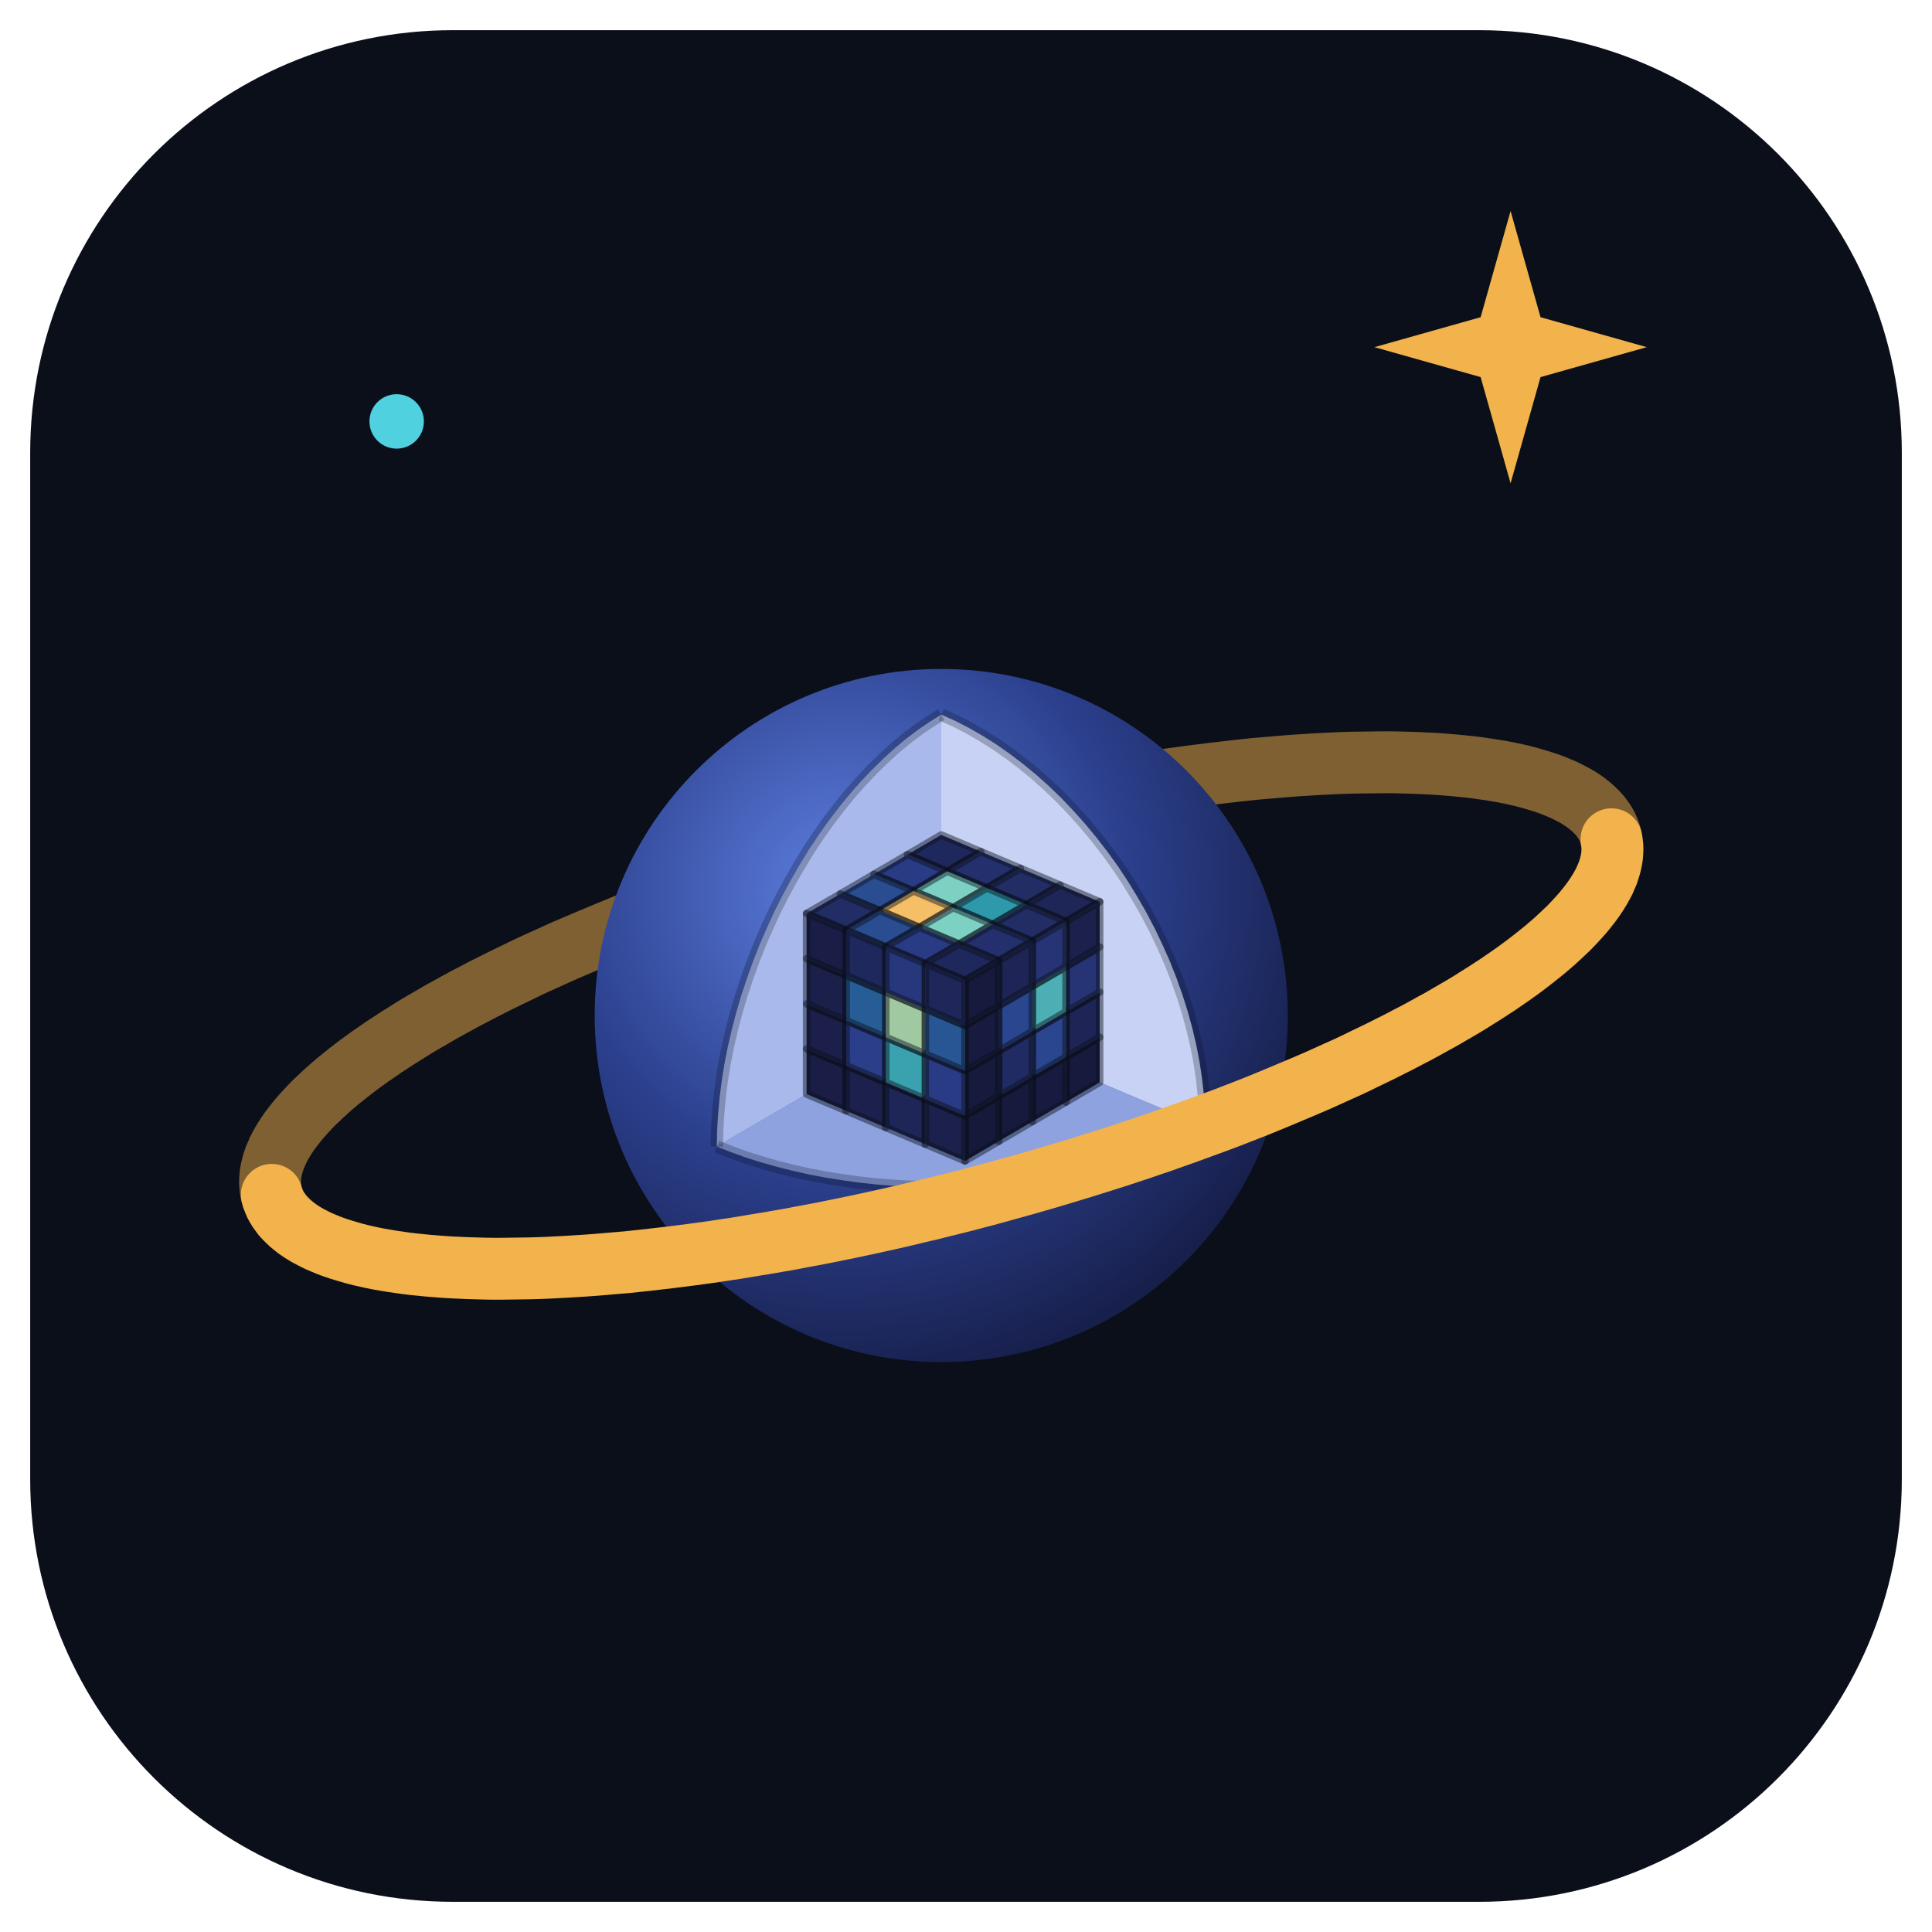
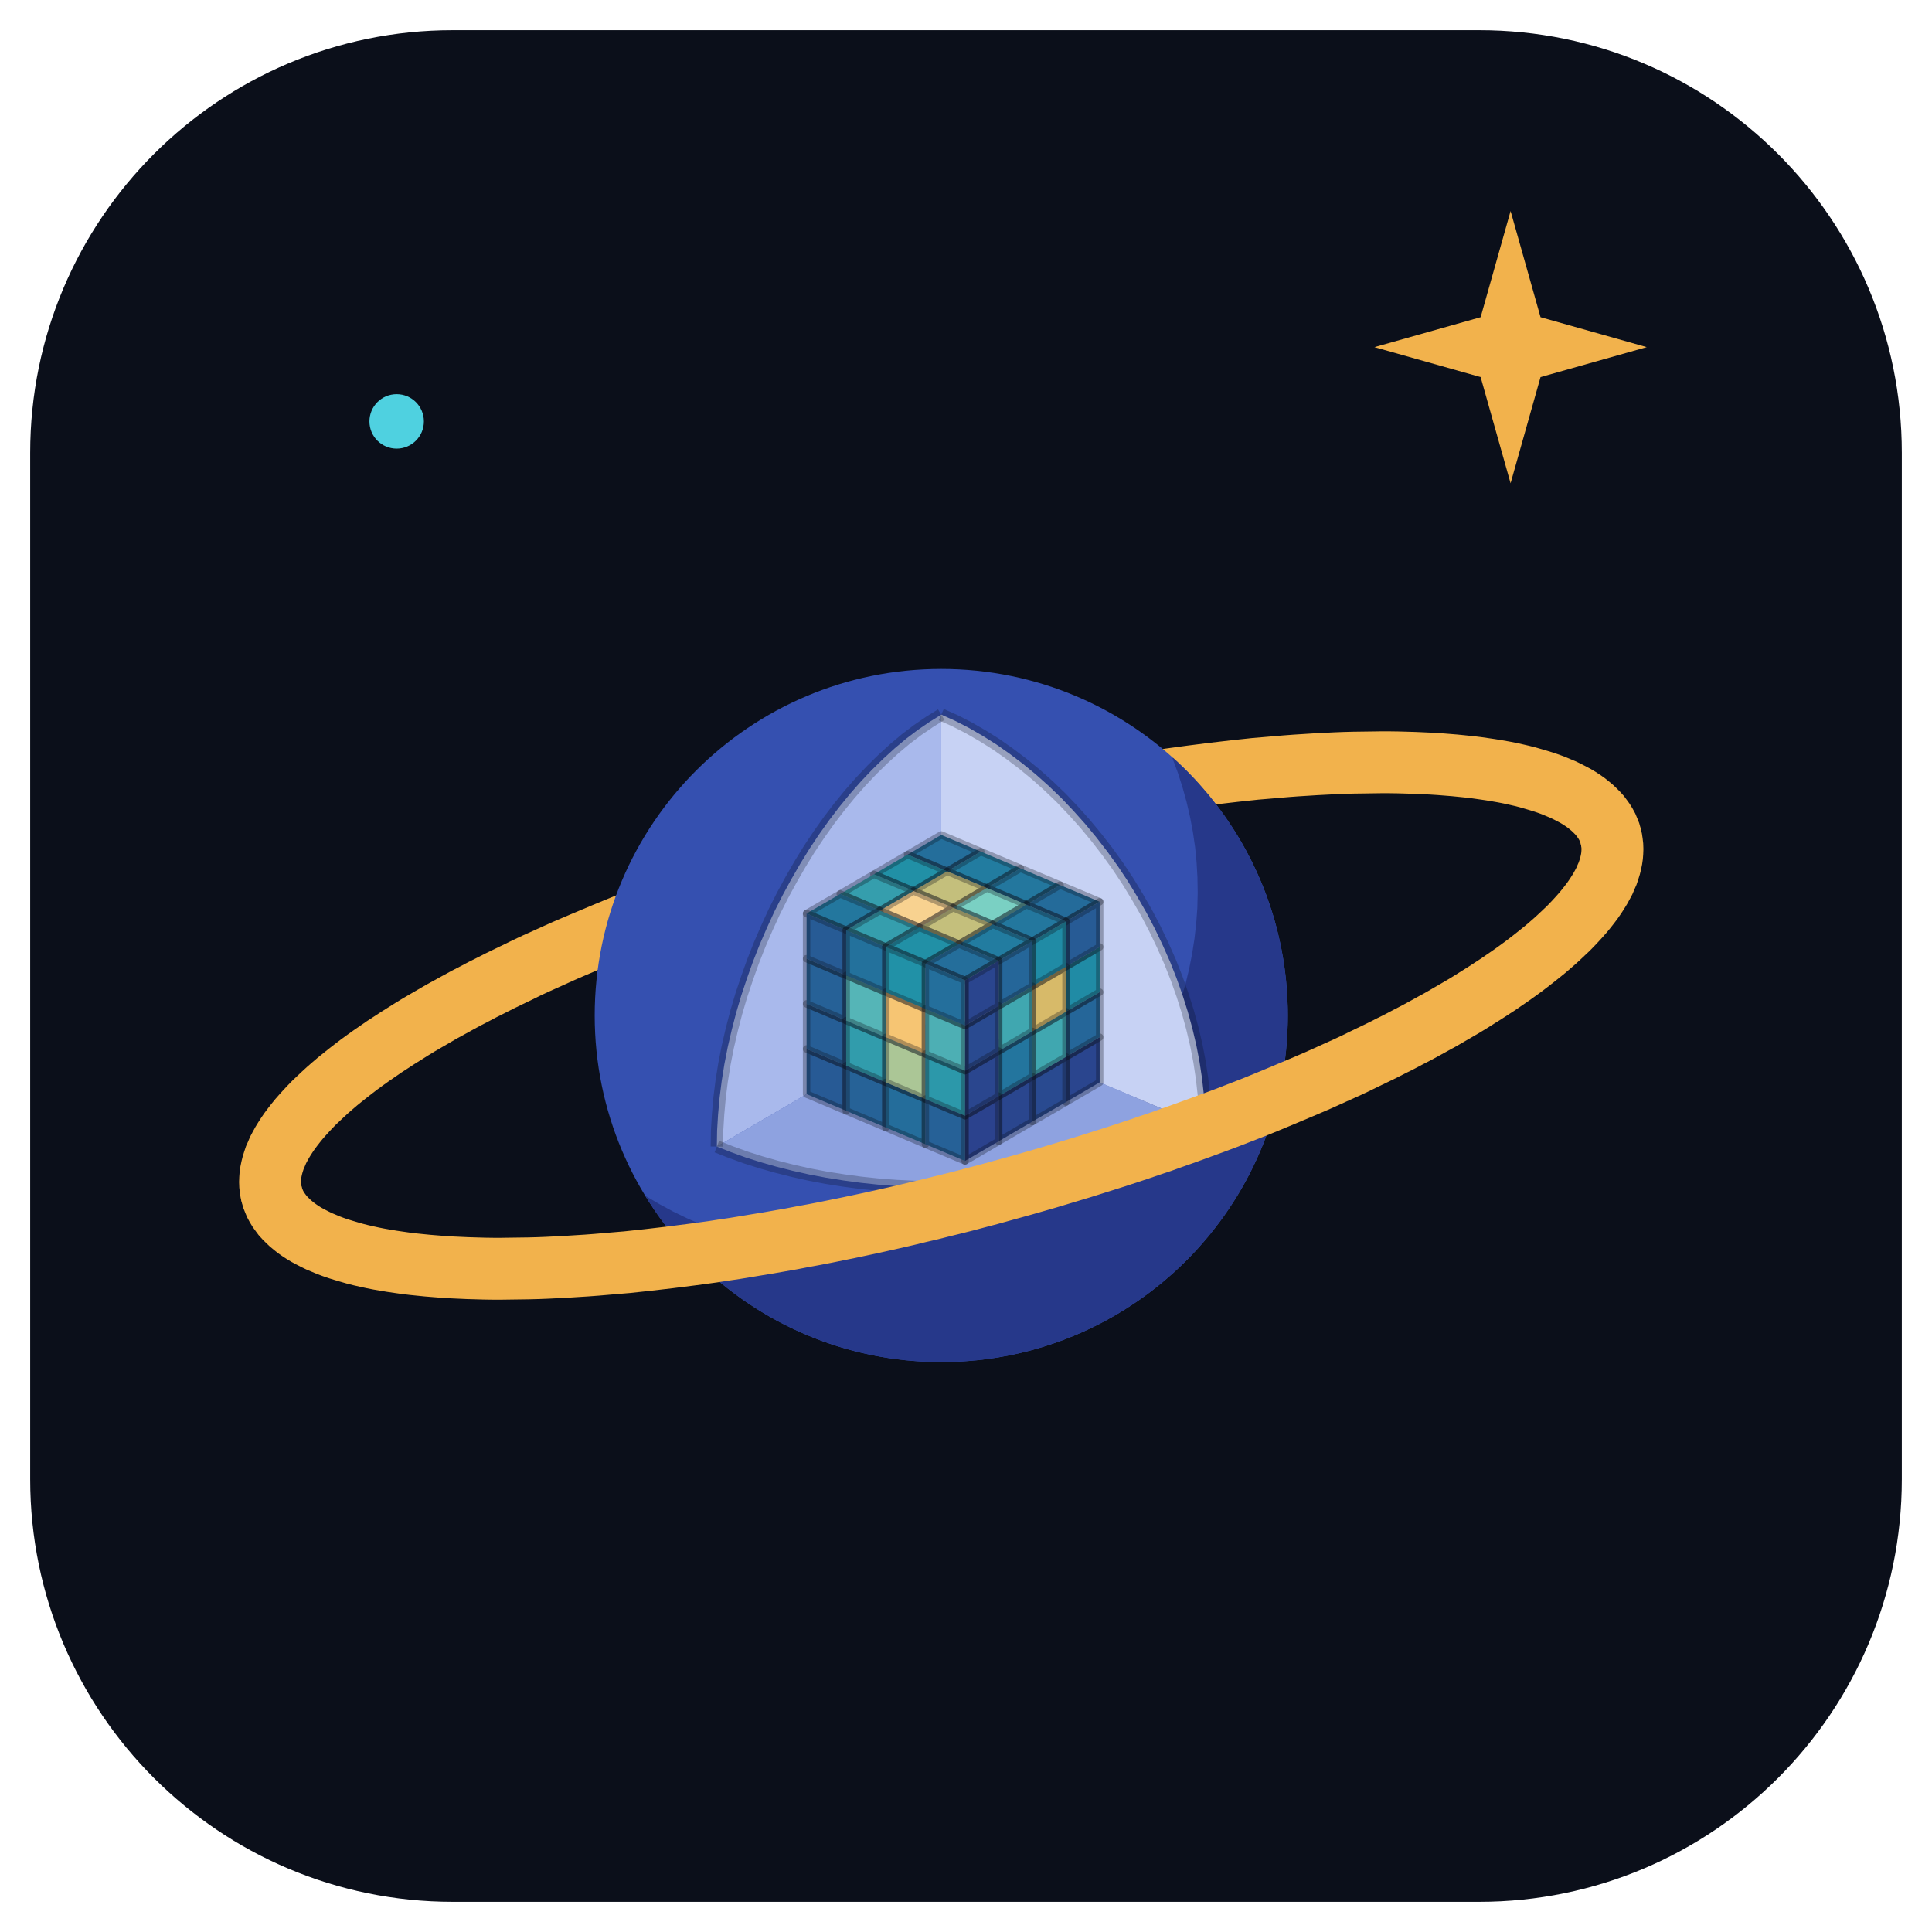
<svg xmlns="http://www.w3.org/2000/svg" viewBox="0 0 128 128" width="128" height="128">
  <defs>
    <radialGradient id="sphere" cx="0.36" cy="0.32" r="0.75">
      <stop offset="0" stop-color="#5D7FE0" />
      <stop offset="0.55" stop-color="#2B3F8C" />
      <stop offset="1" stop-color="#151C45" />
    </radialGradient>
  </defs>
  <rect x="2" y="2" width="124" height="124" rx="28" fill="#0B0F1A" />
  <g transform="translate(64 64) scale(0.82) translate(-62 -66)">
-     <path d="M114.09 55.51" fill="none" stroke="#F2B24C" stroke-opacity="0.5" stroke-width="5" stroke-linecap="round" />
-     <path d="M5.85 84.24 L5.81 83.98 L5.78 83.72 L5.77 83.45 L5.78 83.18 L5.80 82.91 L5.84 82.63 L5.90 82.34 L5.97 82.06 L6.06 81.77 L6.16 81.47 L6.29 81.18 L6.42 80.87 L6.58 80.57 L6.75 80.26 L6.94 79.95 L7.14 79.64 L7.36 79.32 L7.60 79.00 L7.85 78.68 L8.11 78.36 L8.40 78.03 L8.70 77.70 L9.01 77.37 L9.34 77.03 L9.69 76.70 L10.05 76.36 L10.42 76.02 L10.81 75.68 L11.22 75.33 L11.64 74.99 L12.08 74.64 L12.53 74.29 L12.99 73.94 L13.47 73.59 L13.96 73.24 L14.47 72.89 L14.99 72.53 L15.53 72.18 L16.08 71.82 L16.64 71.47 L17.21 71.11 L17.80 70.75 L18.40 70.40 L19.02 70.04 L19.64 69.68 L20.28 69.33 L20.93 68.97 L21.59 68.61 L22.27 68.26 L22.95 67.90 L23.65 67.55 L24.36 67.19 L25.08 66.84 L25.81 66.49 L26.54 66.13 L27.29 65.78 L28.05 65.44 L28.82 65.09 L29.60 64.74 L30.39 64.40 L31.19 64.06 L32.00 63.72 L32.81 63.38 L33.63 63.04 L34.46 62.70 L35.30 62.37 L36.15 62.04 L37.00 61.71 L37.86 61.39 L38.73 61.07 L39.61 60.75 L40.49 60.43 L41.37 60.12 L42.26 59.80 L43.16 59.50 L44.06 59.19 L44.97 58.89 L45.88 58.59 L46.80 58.30 L47.72 58.01 L48.64 57.72 L49.57 57.44 L50.50 57.16 L51.43 56.88 L52.37 56.61 L53.31 56.34 L54.25 56.08 L55.19 55.82 L56.13 55.56 L57.08 55.31 L58.02 55.06 L58.97 54.82 L59.91 54.59 L60.86 54.35 L61.81 54.13 L62.75 53.90 L63.70 53.68 L64.64 53.47 L65.58 53.26 L66.52 53.06 L67.46 52.86 L68.40 52.67 L69.33 52.48 L70.26 52.30 L71.19 52.13 L72.12 51.95 L73.04 51.79 L73.95 51.63 L74.87 51.48 L75.77 51.33 L76.68 51.18 L77.57 51.05 L78.47 50.91 L79.35 50.79 L80.24 50.67 L81.11 50.56 L81.98 50.45 L82.84 50.35 L83.70 50.25 L84.54 50.16 L85.38 50.07 L86.22 50.00 L87.04 49.93 L87.86 49.86 L88.66 49.80 L89.46 49.75 L90.25 49.70 L91.03 49.66 L91.81 49.62 L92.57 49.59 L93.32 49.57 L94.06 49.56 L94.79 49.55 L95.51 49.54 L96.22 49.54 L96.92 49.55 L97.61 49.57 L98.29 49.59 L98.95 49.62 L99.60 49.65 L100.24 49.69 L100.87 49.74 L101.49 49.79 L102.09 49.85 L102.68 49.91 L103.26 49.98 L103.82 50.06 L104.37 50.14 L104.91 50.23 L105.43 50.32 L105.94 50.42 L106.44 50.53 L106.92 50.64 L107.39 50.76 L107.84 50.89 L108.28 51.02 L108.70 51.15 L109.11 51.29 L109.51 51.44 L109.89 51.60 L110.25 51.75 L110.60 51.92 L110.93 52.09 L111.25 52.26 L111.55 52.44 L111.84 52.63 L112.11 52.82 L112.36 53.02 L112.60 53.22 L112.82 53.43 L113.03 53.64 L113.22 53.85 L113.39 54.08 L113.55 54.30 L113.69 54.53 L113.82 54.77 L113.92 55.01 L114.02 55.26 L114.09 55.51" fill="none" stroke="#F2B24C" stroke-opacity="0.5" stroke-width="5" stroke-linecap="round" />
-     <circle cx="60.0" cy="70.0" r="28.0" fill="url(#sphere)" />
+     <path d="M114.09 55.51" fill="none" stroke="#F2B24C" stroke-width="5" stroke-linecap="round" />
+     <path d="M5.85 84.24 L5.81 83.98 L5.78 83.72 L5.77 83.45 L5.78 83.18 L5.80 82.91 L5.84 82.63 L5.90 82.34 L5.97 82.06 L6.06 81.77 L6.16 81.47 L6.29 81.18 L6.42 80.87 L6.58 80.57 L6.75 80.26 L6.94 79.95 L7.14 79.64 L7.36 79.32 L7.60 79.00 L7.85 78.68 L8.11 78.36 L8.40 78.03 L8.70 77.70 L9.01 77.37 L9.34 77.03 L9.69 76.70 L10.05 76.36 L10.42 76.02 L10.81 75.68 L11.22 75.33 L11.64 74.99 L12.08 74.64 L12.53 74.29 L12.99 73.94 L13.47 73.59 L13.96 73.24 L14.47 72.89 L14.99 72.53 L15.53 72.18 L16.08 71.82 L16.64 71.47 L17.21 71.11 L17.80 70.75 L18.40 70.40 L19.02 70.04 L19.64 69.68 L20.28 69.33 L20.93 68.97 L21.59 68.61 L22.27 68.26 L22.95 67.90 L23.65 67.55 L24.36 67.19 L25.08 66.84 L25.81 66.49 L26.54 66.13 L27.29 65.78 L28.05 65.44 L28.82 65.09 L29.60 64.74 L30.39 64.40 L31.19 64.06 L32.00 63.72 L32.81 63.38 L33.63 63.04 L34.46 62.70 L35.30 62.37 L36.15 62.04 L37.00 61.71 L37.86 61.39 L38.73 61.07 L39.61 60.75 L40.49 60.43 L41.37 60.12 L42.26 59.80 L43.16 59.50 L44.06 59.19 L44.97 58.89 L45.88 58.59 L46.80 58.30 L47.72 58.01 L48.64 57.72 L49.57 57.44 L50.50 57.16 L51.43 56.88 L52.37 56.61 L53.31 56.34 L54.25 56.08 L55.19 55.82 L56.13 55.56 L57.08 55.31 L58.02 55.06 L58.97 54.82 L59.91 54.59 L60.86 54.35 L61.81 54.13 L62.75 53.90 L63.70 53.68 L64.64 53.47 L65.58 53.26 L66.52 53.06 L67.46 52.86 L68.40 52.67 L69.33 52.48 L70.26 52.30 L71.19 52.13 L72.12 51.95 L73.04 51.79 L73.95 51.63 L74.87 51.48 L75.77 51.33 L76.68 51.18 L77.57 51.05 L78.47 50.91 L79.35 50.79 L80.24 50.67 L81.11 50.56 L81.98 50.45 L82.84 50.35 L83.70 50.25 L84.54 50.16 L85.38 50.07 L86.22 50.00 L87.04 49.93 L87.86 49.86 L88.66 49.80 L89.46 49.75 L90.25 49.70 L91.03 49.66 L91.81 49.62 L92.57 49.59 L93.32 49.57 L94.06 49.56 L94.79 49.55 L95.51 49.54 L96.22 49.54 L96.92 49.55 L97.61 49.57 L98.29 49.59 L98.95 49.62 L99.60 49.65 L100.24 49.69 L100.87 49.74 L101.49 49.79 L102.09 49.85 L102.68 49.91 L103.26 49.98 L103.82 50.06 L104.37 50.14 L104.91 50.23 L105.43 50.32 L105.94 50.42 L106.44 50.53 L106.92 50.64 L107.39 50.76 L107.84 50.89 L108.28 51.02 L108.70 51.15 L109.11 51.29 L109.51 51.44 L109.89 51.60 L110.25 51.75 L110.60 51.92 L110.93 52.09 L111.25 52.26 L111.55 52.44 L111.84 52.63 L112.11 52.82 L112.36 53.02 L112.60 53.22 L112.82 53.43 L113.03 53.64 L113.22 53.85 L113.39 54.08 L113.55 54.30 L113.69 54.53 L113.82 54.77 L113.92 55.01 L114.02 55.26 L114.09 55.51" fill="none" stroke="#F2B24C" stroke-width="5" stroke-linecap="round" />
+     <circle cx="60.0" cy="70.0" r="28.0" fill="#3550B0" />
+     <path d="M78.74 49.19 L78.92 49.36 L79.10 49.52 L79.27 49.69 L79.45 49.86 L79.63 50.03 L79.80 50.20 L79.97 50.37 L80.14 50.55 L80.31 50.73 L80.48 50.90 L80.64 51.08 L80.81 51.26 L80.97 51.45 L81.13 51.63 L81.29 51.82 L81.45 52.00 L81.61 52.19 L81.76 52.38 L81.91 52.57 L82.06 52.76 L82.21 52.95 L82.36 53.15 L82.51 53.34 L82.65 53.54 L82.80 53.74 L82.94 53.94 L83.08 54.14 L83.21 54.34 L83.35 54.55 L83.48 54.75 L83.61 54.96 L83.75 55.16 L83.87 55.37 L84.00 55.58 L84.13 55.79 L84.25 56.00 L84.37 56.21 L84.49 56.43 L84.61 56.64 L84.72 56.85 L84.84 57.07 L84.95 57.29 L85.06 57.51 L85.17 57.73 L85.27 57.95 L85.38 58.17 L85.48 58.39 L85.58 58.61 L85.68 58.84 L85.77 59.06 L85.87 59.28 L85.96 59.51 L86.05 59.74 L86.14 59.97 L86.23 60.19 L86.31 60.42 L86.39 60.65 L86.47 60.88 L86.55 61.12 L86.63 61.35 L86.70 61.58 L86.78 61.81 L86.85 62.05 L86.92 62.28 L86.98 62.52 L87.05 62.75 L87.11 62.99 L87.17 63.23 L87.23 63.46 L87.28 63.70 L87.34 63.94 L87.39 64.18 L87.44 64.42 L87.49 64.66 L87.53 64.90 L87.57 65.14 L87.62 65.38 L87.66 65.62 L87.69 65.86 L87.73 66.10 L87.76 66.35 L87.79 66.59 L87.82 66.83 L87.85 67.07 L87.87 67.32 L87.89 67.56 L87.91 67.80 L87.93 68.05 L87.95 68.29 L87.96 68.53 L87.97 68.78 L87.98 69.02 L87.99 69.27 L88.00 69.51 L88.00 69.76 L88.00 70.00 L88.00 70.24 L88.00 70.49 L87.99 70.73 L87.98 70.98 L87.97 71.22 L87.96 71.47 L87.95 71.71 L87.93 71.95 L87.91 72.20 L87.89 72.44 L87.87 72.68 L87.85 72.93 L87.82 73.17 L87.79 73.41 L87.76 73.65 L87.73 73.90 L87.69 74.14 L87.66 74.38 L87.62 74.62 L87.57 74.86 L87.53 75.10 L87.49 75.34 L87.44 75.58 L87.39 75.82 L87.34 76.06 L87.28 76.30 L87.23 76.54 L87.17 76.77 L87.11 77.01 L87.05 77.25 L86.98 77.48 L86.92 77.72 L86.85 77.95 L86.78 78.19 L86.70 78.42 L86.63 78.65 L86.55 78.88 L86.47 79.12 L86.39 79.35 L86.31 79.58 L86.23 79.81 L86.14 80.03 L86.05 80.26 L85.96 80.49 L85.87 80.72 L85.77 80.94 L85.68 81.16 L85.58 81.39 L85.48 81.61 L85.38 81.83 L85.27 82.05 L85.17 82.27 L85.06 82.49 L84.95 82.71 L84.84 82.93 L84.72 83.15 L84.61 83.36 L84.49 83.57 L84.37 83.79 L84.25 84.00 L84.13 84.21 L84.00 84.42 L83.87 84.63 L83.75 84.84 L83.61 85.04 L83.48 85.25 L83.35 85.45 L83.21 85.66 L83.08 85.86 L82.94 86.06 L82.80 86.26 L82.65 86.46 L82.51 86.66 L82.36 86.85 L82.21 87.05 L82.06 87.24 L81.91 87.43 L81.76 87.62 L81.61 87.81 L81.45 88.00 L81.29 88.18 L81.13 88.37 L80.97 88.55 L80.81 88.74 L80.64 88.92 L80.48 89.10 L80.31 89.27 L80.14 89.45 L79.97 89.63 L79.80 89.80 L79.63 89.97 L79.45 90.14 L79.27 90.31 L79.10 90.48 L78.92 90.64 L78.74 90.81 L78.55 90.97 L78.37 91.13 L78.18 91.29 L78.00 91.45 L77.81 91.61 L77.62 91.76 L77.43 91.91 L77.24 92.06 L77.05 92.21 L76.85 92.36 L76.66 92.51 L76.46 92.65 L76.26 92.80 L76.06 92.94 L75.86 93.08 L75.66 93.21 L75.45 93.35 L75.25 93.48 L75.04 93.61 L74.84 93.75 L74.63 93.87 L74.42 94.00 L74.21 94.13 L74.00 94.25 L73.79 94.37 L73.57 94.49 L73.36 94.61 L73.15 94.72 L72.93 94.84 L72.71 94.95 L72.49 95.06 L72.27 95.17 L72.05 95.27 L71.83 95.38 L71.61 95.48 L71.39 95.58 L71.16 95.68 L70.94 95.77 L70.72 95.87 L70.49 95.96 L70.26 96.05 L70.03 96.14 L69.81 96.23 L69.58 96.31 L69.35 96.39 L69.12 96.47 L68.88 96.55 L68.65 96.63 L68.42 96.70 L68.19 96.78 L67.95 96.85 L67.72 96.92 L67.48 96.98 L67.25 97.05 L67.01 97.11 L66.77 97.17 L66.54 97.23 L66.30 97.28 L66.06 97.34 L65.82 97.39 L65.58 97.44 L65.34 97.49 L65.10 97.53 L64.86 97.57 L64.62 97.62 L64.38 97.66 L64.14 97.69 L63.90 97.73 L63.65 97.76 L63.41 97.79 L63.17 97.82 L62.93 97.85 L62.68 97.87 L62.44 97.89 L62.20 97.91 L61.95 97.93 L61.71 97.95 L61.47 97.96 L61.22 97.97 L60.98 97.98 L60.73 97.99 L60.49 98.00 L60.24 98.00 L60.00 98.00 L59.76 98.00 L59.51 98.00 L59.27 97.99 L59.02 97.98 L58.78 97.97 L58.53 97.96 L58.29 97.95 L58.05 97.93 L57.80 97.91 L57.56 97.89 L57.32 97.87 L57.07 97.85 L56.83 97.82 L56.59 97.79 L56.35 97.76 L56.10 97.73 L55.86 97.69 L55.62 97.66 L55.38 97.62 L55.14 97.57 L54.90 97.53 L54.66 97.49 L54.42 97.44 L54.18 97.39 L53.94 97.34 L53.70 97.28 L53.46 97.23 L53.23 97.17 L52.99 97.11 L52.75 97.05 L52.52 96.98 L52.28 96.92 L52.05 96.85 L51.81 96.78 L51.58 96.70 L51.35 96.63 L51.12 96.55 L50.88 96.47 L50.65 96.39 L50.42 96.31 L50.19 96.23 L49.97 96.14 L49.74 96.05 L49.51 95.96 L49.28 95.87 L49.06 95.77 L48.84 95.68 L48.61 95.58 L48.39 95.48 L48.17 95.38 L47.95 95.27 L47.73 95.17 L47.51 95.06 L47.29 94.95 L47.07 94.84 L46.85 94.72 L46.64 94.61 L46.43 94.49 L46.21 94.37 L46.00 94.25 L45.79 94.13 L45.58 94.00 L45.37 93.87 L45.16 93.75 L44.96 93.61 L44.75 93.48 L44.55 93.35 L44.34 93.21 L44.14 93.08 L43.94 92.94 L43.74 92.80 L43.54 92.65 L43.34 92.51 L43.15 92.36 L42.95 92.21 L42.76 92.06 L42.57 91.91 L42.38 91.76 L42.19 91.61 L42.00 91.45 L41.82 91.29 L41.63 91.13 L41.45 90.97 L41.26 90.81 L41.08 90.64 L40.90 90.48 L40.73 90.31 L40.55 90.14 L40.37 89.97 L40.20 89.80 L40.03 89.63 L39.86 89.45 L39.69 89.27 L39.52 89.10 L39.36 88.92 L39.19 88.74 L39.03 88.55 L38.87 88.37 L38.71 88.18 L38.55 88.00 L38.39 87.81 L38.24 87.62 L38.09 87.43 L37.94 87.24 L37.79 87.05 L37.64 86.85 L37.49 86.66 L37.35 86.46 L37.20 86.26 L37.06 86.06 L36.92 85.86 L36.79 85.66 L36.65 85.45 L36.52 85.25 L36.39 85.04 L36.25 84.84 L36.13 84.63 L36.14 84.60 L37.21 85.23 L38.30 85.82 L39.41 86.36 L40.54 86.86 L41.70 87.30 L42.87 87.70 L44.06 88.05 L45.26 88.34 L46.47 88.58 L47.69 88.78 L48.92 88.92 L50.16 89.00 L51.39 89.04 L52.63 89.02 L53.86 88.95 L55.10 88.83 L56.32 88.65 L57.54 88.43 L58.74 88.15 L59.93 87.82 L61.11 87.44 L62.27 87.01 L63.41 86.54 L64.53 86.01 L65.63 85.44 L66.70 84.82 L67.75 84.15 L68.76 83.45 L69.74 82.70 L70.69 81.91 L71.61 81.07 L72.49 80.21 L73.33 79.30 L74.14 78.36 L74.90 77.39 L75.62 76.38 L76.30 75.34 L76.93 74.28 L77.52 73.19 L78.06 72.08 L78.55 70.94 L79.00 69.79 L79.39 68.62 L79.74 67.43 L80.03 66.23 L80.27 65.01 L80.46 63.79 L80.60 62.56 L80.69 61.33 L80.72 60.09 L80.70 58.85 L80.63 57.62 L80.51 56.39 L80.33 55.16 L80.10 53.95 L79.82 52.74 L79.49 51.55 L79.11 50.37 L78.68 49.21 Z" fill="#26388A" />
    <path d="M60.00 70.00 L41.87 80.59 L43.01 81.04 L44.20 81.47 L45.43 81.86 L46.70 82.22 L48.01 82.55 L49.35 82.85 L50.72 83.11 L52.11 83.33 L53.53 83.52 L54.96 83.67 L56.41 83.78 L57.87 83.85 L59.33 83.89 L60.80 83.89 L62.26 83.85 L63.72 83.77 L65.17 83.65 L66.60 83.50 L68.02 83.31 L69.41 83.08 L70.78 82.82 L72.11 82.52 L73.42 82.19 L74.69 81.83 L75.91 81.43 L77.10 81.00 L78.23 80.54 L79.32 80.05 L80.36 79.54 L81.33 79.00 Z" fill="#8EA2E0" />
    <path d="M60.00 70.00 L41.87 80.59 L41.89 79.30 L41.97 77.99 L42.09 76.65 L42.26 75.30 L42.48 73.93 L42.75 72.55 L43.07 71.17 L43.43 69.78 L43.84 68.39 L44.30 67.01 L44.79 65.64 L45.33 64.27 L45.91 62.93 L46.52 61.60 L47.18 60.29 L47.87 59.02 L48.59 57.77 L49.34 56.55 L50.12 55.38 L50.93 54.24 L51.77 53.14 L52.62 52.10 L53.50 51.10 L54.40 50.15 L55.31 49.26 L56.23 48.42 L57.16 47.64 L58.10 46.93 L59.05 46.28 L60.00 45.69 Z" fill="#A9B9EC" />
    <path d="M60.00 70.00 L81.33 79.00 L81.31 77.71 L81.22 76.41 L81.07 75.08 L80.87 73.75 L80.61 72.40 L80.29 71.04 L79.92 69.69 L79.49 68.33 L79.01 66.98 L78.48 65.64 L77.89 64.31 L77.26 62.99 L76.58 61.69 L75.85 60.42 L75.09 59.17 L74.28 57.95 L73.43 56.77 L72.54 55.62 L71.62 54.51 L70.67 53.45 L69.69 52.42 L68.68 51.45 L67.65 50.53 L66.59 49.66 L65.52 48.85 L64.44 48.09 L63.34 47.40 L62.23 46.76 L61.12 46.19 L60.00 45.69 Z" fill="#C7D2F4" />
    <path d="M81.33 79.00 L81.31 77.71 L81.22 76.41 L81.07 75.08 L80.87 73.75 L80.61 72.40 L80.29 71.04 L79.92 69.69 L79.49 68.33 L79.01 66.98 L78.48 65.64 L77.89 64.31 L77.26 62.99 L76.58 61.69 L75.85 60.42 L75.09 59.17 L74.28 57.95 L73.43 56.77 L72.54 55.62 L71.62 54.51 L70.67 53.45 L69.69 52.42 L68.68 51.45 L67.65 50.53 L66.59 49.66 L65.52 48.85 L64.44 48.09 L63.34 47.40 L62.23 46.76 L61.12 46.19 L60.00 45.69" fill="none" stroke="#0B0F1A" stroke-opacity="0.25" stroke-width="1" />
    <path d="M41.87 80.59 L41.89 79.30 L41.97 77.99 L42.09 76.65 L42.26 75.30 L42.48 73.93 L42.75 72.55 L43.07 71.17 L43.43 69.78 L43.84 68.39 L44.30 67.01 L44.79 65.64 L45.33 64.27 L45.91 62.93 L46.52 61.60 L47.18 60.29 L47.87 59.02 L48.59 57.77 L49.34 56.55 L50.12 55.38 L50.93 54.24 L51.77 53.14 L52.62 52.10 L53.50 51.10 L54.40 50.15 L55.31 49.26 L56.23 48.42 L57.16 47.64 L58.10 46.93 L59.05 46.28 L60.00 45.69" fill="none" stroke="#0B0F1A" stroke-opacity="0.25" stroke-width="1" />
    <path d="M41.87 80.59 L43.01 81.04 L44.20 81.47 L45.43 81.86 L46.70 82.22 L48.01 82.55 L49.35 82.85 L50.72 83.11 L52.11 83.33 L53.53 83.52 L54.96 83.67 L56.41 83.78 L57.87 83.85 L59.33 83.89 L60.80 83.89 L62.26 83.85 L63.72 83.77 L65.17 83.65 L66.60 83.50 L68.02 83.31 L69.41 83.08 L70.78 82.82 L72.11 82.52 L73.42 82.19 L74.69 81.83 L75.91 81.43 L77.10 81.00 L78.23 80.54 L79.32 80.05 L80.36 79.54 L81.33 79.00" fill="none" stroke="#0B0F1A" stroke-opacity="0.25" stroke-width="1" />
-     <path d="M60.00 55.41 L57.28 57.00 L60.48 58.35 L63.20 56.76 Z" fill="#1F285C" stroke="#0B0F1A" stroke-opacity="0.45" stroke-width="0.6" stroke-linejoin="round" />
-     <path d="M72.80 75.40 L70.08 76.99 L70.08 73.34 L72.80 71.75 Z" fill="#161A3C" stroke="#0B0F1A" stroke-opacity="0.45" stroke-width="0.6" stroke-linejoin="round" />
-     <path d="M63.20 56.76 L60.48 58.35 L63.68 59.70 L66.40 58.11 Z" fill="#23306D" stroke="#0B0F1A" stroke-opacity="0.45" stroke-width="0.6" stroke-linejoin="round" />
-     <path d="M49.12 76.35 L52.32 77.70 L52.32 74.05 L49.12 72.70 Z" fill="#1A1D46" stroke="#0B0F1A" stroke-opacity="0.45" stroke-width="0.6" stroke-linejoin="round" />
-     <path d="M57.28 57.00 L54.56 58.59 L57.76 59.94 L60.48 58.35 Z" fill="#293B84" stroke="#0B0F1A" stroke-opacity="0.45" stroke-width="0.6" stroke-linejoin="round" />
-     <path d="M72.80 71.75 L70.08 73.34 L70.08 69.69 L72.80 68.11 Z" fill="#1E2455" stroke="#0B0F1A" stroke-opacity="0.45" stroke-width="0.6" stroke-linejoin="round" />
-     <path d="M70.08 76.99 L67.36 78.57 L67.36 74.93 L70.08 73.34 Z" fill="#171B40" stroke="#0B0F1A" stroke-opacity="0.45" stroke-width="0.6" stroke-linejoin="round" />
-     <path d="M49.12 72.70 L52.32 74.05 L52.32 70.41 L49.12 69.06 Z" fill="#1B1F49" stroke="#0B0F1A" stroke-opacity="0.45" stroke-width="0.6" stroke-linejoin="round" />
-     <path d="M66.40 58.11 L63.68 59.70 L66.88 61.05 L69.60 59.46 Z" fill="#222D66" stroke="#0B0F1A" stroke-opacity="0.45" stroke-width="0.6" stroke-linejoin="round" />
-     <path d="M52.32 77.70 L55.52 79.05 L55.52 75.40 L52.32 74.05 Z" fill="#1C204C" stroke="#0B0F1A" stroke-opacity="0.45" stroke-width="0.6" stroke-linejoin="round" />
-     <path d="M72.80 68.11 L70.08 69.69 L70.08 66.05 L72.80 64.46 Z" fill="#263476" stroke="#0B0F1A" stroke-opacity="0.45" stroke-width="0.6" stroke-linejoin="round" />
-     <path d="M60.48 58.35 L57.76 59.94 L60.96 61.29 L63.68 59.70 Z" fill="#7CD1C3" stroke="#0B0F1A" stroke-opacity="0.45" stroke-width="0.6" stroke-linejoin="round" />
-     <path d="M54.56 58.59 L51.84 60.18 L55.04 61.53 L57.76 59.94 Z" fill="#294D90" stroke="#0B0F1A" stroke-opacity="0.45" stroke-width="0.6" stroke-linejoin="round" />
-     <path d="M70.08 73.34 L67.36 74.93 L67.36 71.28 L70.08 69.69 Z" fill="#2A468E" stroke="#0B0F1A" stroke-opacity="0.45" stroke-width="0.6" stroke-linejoin="round" />
-     <path d="M67.36 78.57 L64.64 80.16 L64.64 76.52 L67.36 74.93 Z" fill="#161A3D" stroke="#0B0F1A" stroke-opacity="0.45" stroke-width="0.6" stroke-linejoin="round" />
-     <path d="M49.12 69.06 L52.32 70.41 L52.32 66.76 L49.12 65.41 Z" fill="#1B204B" stroke="#0B0F1A" stroke-opacity="0.45" stroke-width="0.6" stroke-linejoin="round" />
-     <path d="M52.32 74.05 L55.52 75.40 L55.52 71.76 L52.32 70.41 Z" fill="#2A3E89" stroke="#0B0F1A" stroke-opacity="0.45" stroke-width="0.6" stroke-linejoin="round" />
-     <path d="M69.60 59.46 L66.88 61.05 L70.08 62.40 L72.80 60.81 Z" fill="#1E2658" stroke="#0B0F1A" stroke-opacity="0.45" stroke-width="0.6" stroke-linejoin="round" />
-     <path d="M55.52 79.05 L58.72 80.40 L58.72 76.75 L55.52 75.40 Z" fill="#1E2557" stroke="#0B0F1A" stroke-opacity="0.45" stroke-width="0.6" stroke-linejoin="round" />
-     <path d="M72.80 64.46 L70.08 66.05 L70.08 62.40 L72.80 60.81 Z" fill="#1B204C" stroke="#0B0F1A" stroke-opacity="0.45" stroke-width="0.6" stroke-linejoin="round" />
-     <path d="M63.68 59.70 L60.96 61.29 L64.16 62.64 L66.88 61.05 Z" fill="#2D99AA" stroke="#0B0F1A" stroke-opacity="0.45" stroke-width="0.6" stroke-linejoin="round" />
-     <path d="M70.08 69.69 L67.36 71.28 L67.36 67.63 L70.08 66.05 Z" fill="#4CAFB4" stroke="#0B0F1A" stroke-opacity="0.45" stroke-width="0.6" stroke-linejoin="round" />
-     <path d="M57.76 59.94 L55.04 61.53 L58.24 62.88 L60.96 61.29 Z" fill="#F5BF68" stroke="#0B0F1A" stroke-opacity="0.45" stroke-width="0.6" stroke-linejoin="round" />
-     <path d="M51.84 60.18 L49.12 61.76 L52.32 63.11 L55.04 61.53 Z" fill="#222D66" stroke="#0B0F1A" stroke-opacity="0.45" stroke-width="0.6" stroke-linejoin="round" />
-     <path d="M67.36 74.93 L64.64 76.52 L64.64 72.87 L67.36 71.28 Z" fill="#212B63" stroke="#0B0F1A" stroke-opacity="0.45" stroke-width="0.6" stroke-linejoin="round" />
-     <path d="M49.12 65.41 L52.32 66.76 L52.32 63.11 L49.12 61.76 Z" fill="#1A1E47" stroke="#0B0F1A" stroke-opacity="0.45" stroke-width="0.6" stroke-linejoin="round" />
-     <path d="M52.32 70.41 L55.52 71.76 L55.52 68.11 L52.32 66.76 Z" fill="#265D96" stroke="#0B0F1A" stroke-opacity="0.45" stroke-width="0.6" stroke-linejoin="round" />
-     <path d="M55.52 75.40 L58.72 76.75 L58.72 73.11 L55.52 71.76 Z" fill="#3AA2AF" stroke="#0B0F1A" stroke-opacity="0.45" stroke-width="0.6" stroke-linejoin="round" />
-     <path d="M64.64 80.16 L61.92 81.75 L61.92 78.10 L64.64 76.52 Z" fill="#15193A" stroke="#0B0F1A" stroke-opacity="0.45" stroke-width="0.6" stroke-linejoin="round" />
-     <path d="M58.72 80.40 L61.92 81.75 L61.92 78.10 L58.72 76.75 Z" fill="#1B204C" stroke="#0B0F1A" stroke-opacity="0.45" stroke-width="0.6" stroke-linejoin="round" />
-     <path d="M66.88 61.05 L64.16 62.64 L67.36 63.99 L70.08 62.40 Z" fill="#222D66" stroke="#0B0F1A" stroke-opacity="0.45" stroke-width="0.6" stroke-linejoin="round" />
-     <path d="M70.08 66.05 L67.36 67.63 L67.36 63.99 L70.08 62.40 Z" fill="#263476" stroke="#0B0F1A" stroke-opacity="0.45" stroke-width="0.6" stroke-linejoin="round" />
-     <path d="M60.96 61.29 L58.24 62.88 L61.44 64.23 L64.16 62.64 Z" fill="#7CD1C3" stroke="#0B0F1A" stroke-opacity="0.45" stroke-width="0.6" stroke-linejoin="round" />
-     <path d="M67.36 71.28 L64.64 72.87 L64.64 69.22 L67.36 67.63 Z" fill="#2A468E" stroke="#0B0F1A" stroke-opacity="0.45" stroke-width="0.6" stroke-linejoin="round" />
-     <path d="M55.04 61.53 L52.32 63.11 L55.52 64.46 L58.24 62.88 Z" fill="#294D90" stroke="#0B0F1A" stroke-opacity="0.45" stroke-width="0.6" stroke-linejoin="round" />
-     <path d="M52.32 66.76 L55.52 68.11 L55.52 64.46 L52.32 63.11 Z" fill="#1F285C" stroke="#0B0F1A" stroke-opacity="0.45" stroke-width="0.6" stroke-linejoin="round" />
-     <path d="M55.52 71.76 L58.72 73.11 L58.72 69.46 L55.52 68.11 Z" fill="#A1C9A1" stroke="#0B0F1A" stroke-opacity="0.45" stroke-width="0.6" stroke-linejoin="round" />
-     <path d="M64.64 76.52 L61.92 78.10 L61.92 74.46 L64.64 72.87 Z" fill="#161A3D" stroke="#0B0F1A" stroke-opacity="0.45" stroke-width="0.6" stroke-linejoin="round" />
-     <path d="M58.72 76.75 L61.92 78.10 L61.92 74.46 L58.72 73.11 Z" fill="#293B84" stroke="#0B0F1A" stroke-opacity="0.45" stroke-width="0.6" stroke-linejoin="round" />
-     <path d="M64.16 62.64 L61.44 64.23 L64.64 65.58 L67.36 63.99 Z" fill="#23306D" stroke="#0B0F1A" stroke-opacity="0.45" stroke-width="0.6" stroke-linejoin="round" />
-     <path d="M67.36 67.63 L64.64 69.22 L64.64 65.58 L67.36 63.99 Z" fill="#1E2455" stroke="#0B0F1A" stroke-opacity="0.45" stroke-width="0.6" stroke-linejoin="round" />
-     <path d="M58.24 62.88 L55.52 64.46 L58.72 65.81 L61.44 64.23 Z" fill="#293B84" stroke="#0B0F1A" stroke-opacity="0.45" stroke-width="0.6" stroke-linejoin="round" />
-     <path d="M55.52 68.11 L58.72 69.46 L58.72 65.81 L55.52 64.46 Z" fill="#27377C" stroke="#0B0F1A" stroke-opacity="0.45" stroke-width="0.6" stroke-linejoin="round" />
-     <path d="M64.64 72.87 L61.92 74.46 L61.92 70.81 L64.64 69.22 Z" fill="#171B40" stroke="#0B0F1A" stroke-opacity="0.45" stroke-width="0.6" stroke-linejoin="round" />
-     <path d="M58.72 73.11 L61.92 74.46 L61.92 70.81 L58.72 69.46 Z" fill="#285593" stroke="#0B0F1A" stroke-opacity="0.45" stroke-width="0.6" stroke-linejoin="round" />
-     <path d="M61.44 64.23 L58.72 65.81 L61.92 67.16 L64.64 65.58 Z" fill="#1F285C" stroke="#0B0F1A" stroke-opacity="0.45" stroke-width="0.6" stroke-linejoin="round" />
-     <path d="M64.64 69.22 L61.92 70.81 L61.92 67.16 L64.64 65.58 Z" fill="#161A3C" stroke="#0B0F1A" stroke-opacity="0.45" stroke-width="0.6" stroke-linejoin="round" />
-     <path d="M58.72 69.46 L61.92 70.81 L61.92 67.16 L58.72 65.81 Z" fill="#1F275A" stroke="#0B0F1A" stroke-opacity="0.45" stroke-width="0.6" stroke-linejoin="round" />
+     <path d="M60.00 55.41 L57.28 57.00 L60.48 58.35 L63.20 56.76 Z" fill="#246E9B" stroke="#0B0F1A" stroke-opacity="0.3" stroke-width="0.6" stroke-linejoin="round" />
+     <path d="M72.80 75.40 L70.08 76.99 L70.08 73.34 L72.80 71.75 Z" fill="#2A458E" stroke="#0B0F1A" stroke-opacity="0.3" stroke-width="0.6" stroke-linejoin="round" />
+     <path d="M63.20 56.76 L60.48 58.35 L63.68 59.70 L66.40 58.11 Z" fill="#227CA0" stroke="#0B0F1A" stroke-opacity="0.3" stroke-width="0.6" stroke-linejoin="round" />
+     <path d="M49.12 76.35 L52.32 77.70 L52.32 74.05 L49.12 72.70 Z" fill="#275A95" stroke="#0B0F1A" stroke-opacity="0.3" stroke-width="0.6" stroke-linejoin="round" />
+     <path d="M57.28 57.00 L54.56 58.59 L57.76 59.94 L60.48 58.35 Z" fill="#2190A6" stroke="#0B0F1A" stroke-opacity="0.3" stroke-width="0.6" stroke-linejoin="round" />
+     <path d="M72.80 71.75 L70.08 73.34 L70.08 69.69 L72.80 68.11 Z" fill="#256699" stroke="#0B0F1A" stroke-opacity="0.3" stroke-width="0.6" stroke-linejoin="round" />
+     <path d="M70.08 76.99 L67.36 78.57 L67.36 74.93 L70.08 73.34 Z" fill="#294A90" stroke="#0B0F1A" stroke-opacity="0.3" stroke-width="0.6" stroke-linejoin="round" />
+     <path d="M49.12 72.70 L52.32 74.05 L52.32 70.41 L49.12 69.06 Z" fill="#265E96" stroke="#0B0F1A" stroke-opacity="0.3" stroke-width="0.6" stroke-linejoin="round" />
+     <path d="M66.40 58.11 L63.68 59.70 L66.88 61.05 L69.60 59.46 Z" fill="#23779E" stroke="#0B0F1A" stroke-opacity="0.3" stroke-width="0.6" stroke-linejoin="round" />
+     <path d="M52.32 77.70 L55.52 79.05 L55.52 75.40 L52.32 74.05 Z" fill="#266297" stroke="#0B0F1A" stroke-opacity="0.3" stroke-width="0.6" stroke-linejoin="round" />
+     <path d="M72.80 68.11 L70.08 69.69 L70.08 66.05 L72.80 64.46 Z" fill="#208BA5" stroke="#0B0F1A" stroke-opacity="0.3" stroke-width="0.6" stroke-linejoin="round" />
+     <path d="M60.48 58.35 L57.76 59.94 L60.96 61.29 L63.68 59.70 Z" fill="#C4BF7C" stroke="#0B0F1A" stroke-opacity="0.3" stroke-width="0.6" stroke-linejoin="round" />
+     <path d="M54.56 58.59 L51.84 60.18 L55.04 61.53 L57.76 59.94 Z" fill="#359EAD" stroke="#0B0F1A" stroke-opacity="0.3" stroke-width="0.6" stroke-linejoin="round" />
+     <path d="M70.08 73.34 L67.36 74.93 L67.36 71.28 L70.08 69.69 Z" fill="#40A7B0" stroke="#0B0F1A" stroke-opacity="0.3" stroke-width="0.6" stroke-linejoin="round" />
+     <path d="M67.36 78.57 L64.64 80.16 L64.64 76.52 L67.36 74.93 Z" fill="#2A468E" stroke="#0B0F1A" stroke-opacity="0.3" stroke-width="0.6" stroke-linejoin="round" />
+     <path d="M49.12 69.06 L52.32 70.41 L52.32 66.76 L49.12 65.41 Z" fill="#266197" stroke="#0B0F1A" stroke-opacity="0.3" stroke-width="0.6" stroke-linejoin="round" />
+     <path d="M52.32 74.05 L55.52 75.40 L55.52 71.76 L52.32 70.41 Z" fill="#319CAC" stroke="#0B0F1A" stroke-opacity="0.3" stroke-width="0.6" stroke-linejoin="round" />
+     <path d="M69.60 59.46 L66.88 61.05 L70.08 62.40 L72.80 60.81 Z" fill="#246B9A" stroke="#0B0F1A" stroke-opacity="0.3" stroke-width="0.6" stroke-linejoin="round" />
+     <path d="M55.52 79.05 L58.72 80.40 L58.72 76.75 L55.52 75.40 Z" fill="#246D9B" stroke="#0B0F1A" stroke-opacity="0.3" stroke-width="0.6" stroke-linejoin="round" />
+     <path d="M72.80 64.46 L70.08 66.05 L70.08 62.40 L72.80 60.81 Z" fill="#275B95" stroke="#0B0F1A" stroke-opacity="0.3" stroke-width="0.6" stroke-linejoin="round" />
+     <path d="M63.68 59.70 L60.96 61.29 L64.16 62.64 L66.88 61.05 Z" fill="#7AD0C3" stroke="#0B0F1A" stroke-opacity="0.3" stroke-width="0.6" stroke-linejoin="round" />
+     <path d="M70.08 69.69 L67.36 71.28 L67.36 67.63 L70.08 66.05 Z" fill="#D7BA69" stroke="#0B0F1A" stroke-opacity="0.3" stroke-width="0.6" stroke-linejoin="round" />
+     <path d="M57.76 59.94 L55.04 61.53 L58.24 62.88 L60.96 61.29 Z" fill="#F8D290" stroke="#0B0F1A" stroke-opacity="0.3" stroke-width="0.6" stroke-linejoin="round" />
+     <path d="M51.84 60.18 L49.12 61.76 L52.32 63.11 L55.04 61.53 Z" fill="#23779E" stroke="#0B0F1A" stroke-opacity="0.3" stroke-width="0.6" stroke-linejoin="round" />
+     <path d="M67.36 74.93 L64.64 76.52 L64.64 72.87 L67.36 71.28 Z" fill="#23759E" stroke="#0B0F1A" stroke-opacity="0.3" stroke-width="0.6" stroke-linejoin="round" />
+     <path d="M49.12 65.41 L52.32 66.76 L52.32 63.11 L49.12 61.76 Z" fill="#275B95" stroke="#0B0F1A" stroke-opacity="0.3" stroke-width="0.6" stroke-linejoin="round" />
+     <path d="M52.32 70.41 L55.52 71.76 L55.52 68.11 L52.32 66.76 Z" fill="#55B5B7" stroke="#0B0F1A" stroke-opacity="0.3" stroke-width="0.6" stroke-linejoin="round" />
+     <path d="M55.52 75.40 L58.72 76.75 L58.72 73.11 L55.52 71.76 Z" fill="#ABC696" stroke="#0B0F1A" stroke-opacity="0.3" stroke-width="0.6" stroke-linejoin="round" />
+     <path d="M64.64 80.16 L61.92 81.75 L61.92 78.10 L64.64 76.52 Z" fill="#2B428D" stroke="#0B0F1A" stroke-opacity="0.3" stroke-width="0.6" stroke-linejoin="round" />
+     <path d="M58.72 80.40 L61.92 81.75 L61.92 78.10 L58.72 76.75 Z" fill="#266197" stroke="#0B0F1A" stroke-opacity="0.3" stroke-width="0.6" stroke-linejoin="round" />
+     <path d="M66.88 61.05 L64.16 62.64 L67.36 63.99 L70.08 62.40 Z" fill="#23779E" stroke="#0B0F1A" stroke-opacity="0.3" stroke-width="0.6" stroke-linejoin="round" />
+     <path d="M70.08 66.05 L67.36 67.63 L67.36 63.99 L70.08 62.40 Z" fill="#208BA5" stroke="#0B0F1A" stroke-opacity="0.3" stroke-width="0.6" stroke-linejoin="round" />
+     <path d="M60.96 61.29 L58.24 62.88 L61.44 64.23 L64.16 62.64 Z" fill="#C4BF7C" stroke="#0B0F1A" stroke-opacity="0.3" stroke-width="0.6" stroke-linejoin="round" />
+     <path d="M67.36 71.28 L64.64 72.87 L64.64 69.22 L67.36 67.63 Z" fill="#40A7B0" stroke="#0B0F1A" stroke-opacity="0.3" stroke-width="0.6" stroke-linejoin="round" />
+     <path d="M55.04 61.53 L52.32 63.11 L55.52 64.46 L58.24 62.88 Z" fill="#359EAD" stroke="#0B0F1A" stroke-opacity="0.3" stroke-width="0.6" stroke-linejoin="round" />
+     <path d="M52.32 66.76 L55.52 68.11 L55.52 64.46 L52.32 63.11 Z" fill="#23719C" stroke="#0B0F1A" stroke-opacity="0.3" stroke-width="0.6" stroke-linejoin="round" />
+     <path d="M55.52 71.76 L58.72 73.11 L58.72 69.46 L55.52 68.11 Z" fill="#F6C573" stroke="#0B0F1A" stroke-opacity="0.3" stroke-width="0.6" stroke-linejoin="round" />
+     <path d="M64.64 76.52 L61.92 78.10 L61.92 74.46 L64.64 72.87 Z" fill="#2A468E" stroke="#0B0F1A" stroke-opacity="0.3" stroke-width="0.6" stroke-linejoin="round" />
+     <path d="M58.72 76.75 L61.92 78.10 L61.92 74.46 L58.72 73.11 Z" fill="#2C98AA" stroke="#0B0F1A" stroke-opacity="0.3" stroke-width="0.6" stroke-linejoin="round" />
+     <path d="M64.16 62.64 L61.44 64.23 L64.64 65.58 L67.36 63.99 Z" fill="#227CA0" stroke="#0B0F1A" stroke-opacity="0.3" stroke-width="0.6" stroke-linejoin="round" />
+     <path d="M67.36 67.63 L64.64 69.22 L64.64 65.58 L67.36 63.99 Z" fill="#256699" stroke="#0B0F1A" stroke-opacity="0.3" stroke-width="0.6" stroke-linejoin="round" />
+     <path d="M58.24 62.88 L55.52 64.46 L58.72 65.81 L61.44 64.23 Z" fill="#2190A6" stroke="#0B0F1A" stroke-opacity="0.3" stroke-width="0.6" stroke-linejoin="round" />
+     <path d="M55.52 68.11 L58.72 69.46 L58.72 65.81 L55.52 64.46 Z" fill="#2191A7" stroke="#0B0F1A" stroke-opacity="0.3" stroke-width="0.6" stroke-linejoin="round" />
+     <path d="M64.64 72.87 L61.92 74.46 L61.92 70.81 L64.64 69.22 Z" fill="#294A90" stroke="#0B0F1A" stroke-opacity="0.3" stroke-width="0.6" stroke-linejoin="round" />
+     <path d="M58.72 73.11 L61.92 74.46 L61.92 70.81 L58.72 69.46 Z" fill="#4DAFB4" stroke="#0B0F1A" stroke-opacity="0.3" stroke-width="0.6" stroke-linejoin="round" />
+     <path d="M61.44 64.23 L58.72 65.81 L61.92 67.16 L64.64 65.58 Z" fill="#246E9B" stroke="#0B0F1A" stroke-opacity="0.3" stroke-width="0.6" stroke-linejoin="round" />
+     <path d="M64.64 69.22 L61.92 70.81 L61.92 67.16 L64.64 65.58 Z" fill="#2A458E" stroke="#0B0F1A" stroke-opacity="0.3" stroke-width="0.6" stroke-linejoin="round" />
+     <path d="M58.72 69.46 L61.92 70.81 L61.92 67.16 L58.72 65.81 Z" fill="#246F9C" stroke="#0B0F1A" stroke-opacity="0.3" stroke-width="0.6" stroke-linejoin="round" />
    <path d="M114.15 55.76 L114.19 56.02 L114.22 56.28 L114.23 56.55 L114.22 56.82 L114.20 57.09 L114.16 57.37 L114.10 57.66 L114.03 57.94 L113.94 58.23 L113.84 58.53 L113.71 58.82 L113.58 59.13 L113.42 59.43 L113.25 59.74 L113.06 60.05 L112.86 60.36 L112.64 60.68 L112.40 61.00 L112.15 61.32 L111.89 61.64 L111.60 61.97 L111.30 62.30 L110.99 62.63 L110.66 62.97 L110.31 63.30 L109.95 63.64 L109.58 63.98 L109.19 64.32 L108.78 64.67 L108.36 65.01 L107.92 65.36 L107.47 65.71 L107.01 66.06 L106.53 66.41 L106.04 66.76 L105.53 67.11 L105.01 67.47 L104.47 67.82 L103.92 68.18 L103.36 68.53 L102.79 68.89 L102.20 69.25 L101.60 69.60 L100.98 69.96 L100.36 70.32 L99.72 70.67 L99.07 71.03 L98.41 71.39 L97.73 71.74 L97.05 72.10 L96.35 72.45 L95.64 72.81 L94.92 73.16 L94.19 73.51 L93.46 73.87 L92.71 74.22 L91.95 74.56 L91.18 74.91 L90.40 75.26 L89.61 75.60 L88.81 75.94 L88.00 76.28 L87.19 76.62 L86.37 76.96 L85.54 77.30 L84.70 77.63 L83.85 77.96 L83.00 78.29 L82.14 78.61 L81.27 78.93 L80.39 79.25 L79.51 79.57 L78.63 79.88 L77.74 80.20 L76.84 80.50 L75.94 80.81 L75.03 81.11 L74.12 81.41 L73.20 81.70 L72.28 81.99 L71.36 82.28 L70.43 82.56 L69.50 82.84 L68.57 83.12 L67.63 83.39 L66.69 83.66 L65.75 83.92 L64.81 84.18 L63.87 84.44 L62.92 84.69 L61.98 84.94 L61.03 85.18 L60.09 85.41 L59.14 85.65 L58.19 85.87 L57.25 86.10 L56.30 86.32 L55.36 86.53 L54.42 86.74 L53.48 86.94 L52.54 87.14 L51.60 87.33 L50.67 87.52 L49.74 87.70 L48.81 87.87 L47.88 88.05 L46.96 88.21 L46.05 88.37 L45.13 88.52 L44.23 88.67 L43.32 88.82 L42.43 88.95 L41.53 89.09 L40.65 89.21 L39.76 89.33 L38.89 89.44 L38.02 89.55 L37.16 89.65 L36.30 89.75 L35.46 89.84 L34.62 89.93 L33.78 90.00 L32.96 90.07 L32.14 90.14 L31.34 90.20 L30.54 90.25 L29.75 90.30 L28.97 90.34 L28.19 90.38 L27.43 90.41 L26.68 90.43 L25.94 90.44 L25.21 90.45 L24.49 90.46 L23.78 90.46 L23.08 90.45 L22.39 90.43 L21.71 90.41 L21.05 90.38 L20.40 90.35 L19.76 90.31 L19.13 90.26 L18.51 90.21 L17.91 90.15 L17.32 90.09 L16.74 90.02 L16.18 89.94 L15.63 89.86 L15.09 89.77 L14.57 89.68 L14.06 89.58 L13.56 89.47 L13.08 89.36 L12.61 89.24 L12.16 89.11 L11.72 88.98 L11.30 88.85 L10.89 88.71 L10.49 88.56 L10.11 88.40 L9.75 88.25 L9.40 88.08 L9.07 87.91 L8.75 87.74 L8.45 87.56 L8.16 87.37 L7.89 87.18 L7.64 86.98 L7.40 86.78 L7.18 86.57 L6.97 86.36 L6.78 86.15 L6.61 85.92 L6.45 85.70 L6.31 85.47 L6.18 85.23 L6.08 84.99 L5.98 84.74 L5.91 84.49" fill="none" stroke="#F2B24C" stroke-width="5" stroke-linecap="round" />
    <path d="M106.0 5.0 L108.42 13.58 L117.0 16.0 L108.42 18.42 L106.0 27.0 L103.58 18.42 L95.0 16.0 L103.58 13.58 Z" fill="#F2B24C" />
    <circle cx="16" cy="22" r="2.2" fill="#4FD1E0" />
  </g>
</svg>
